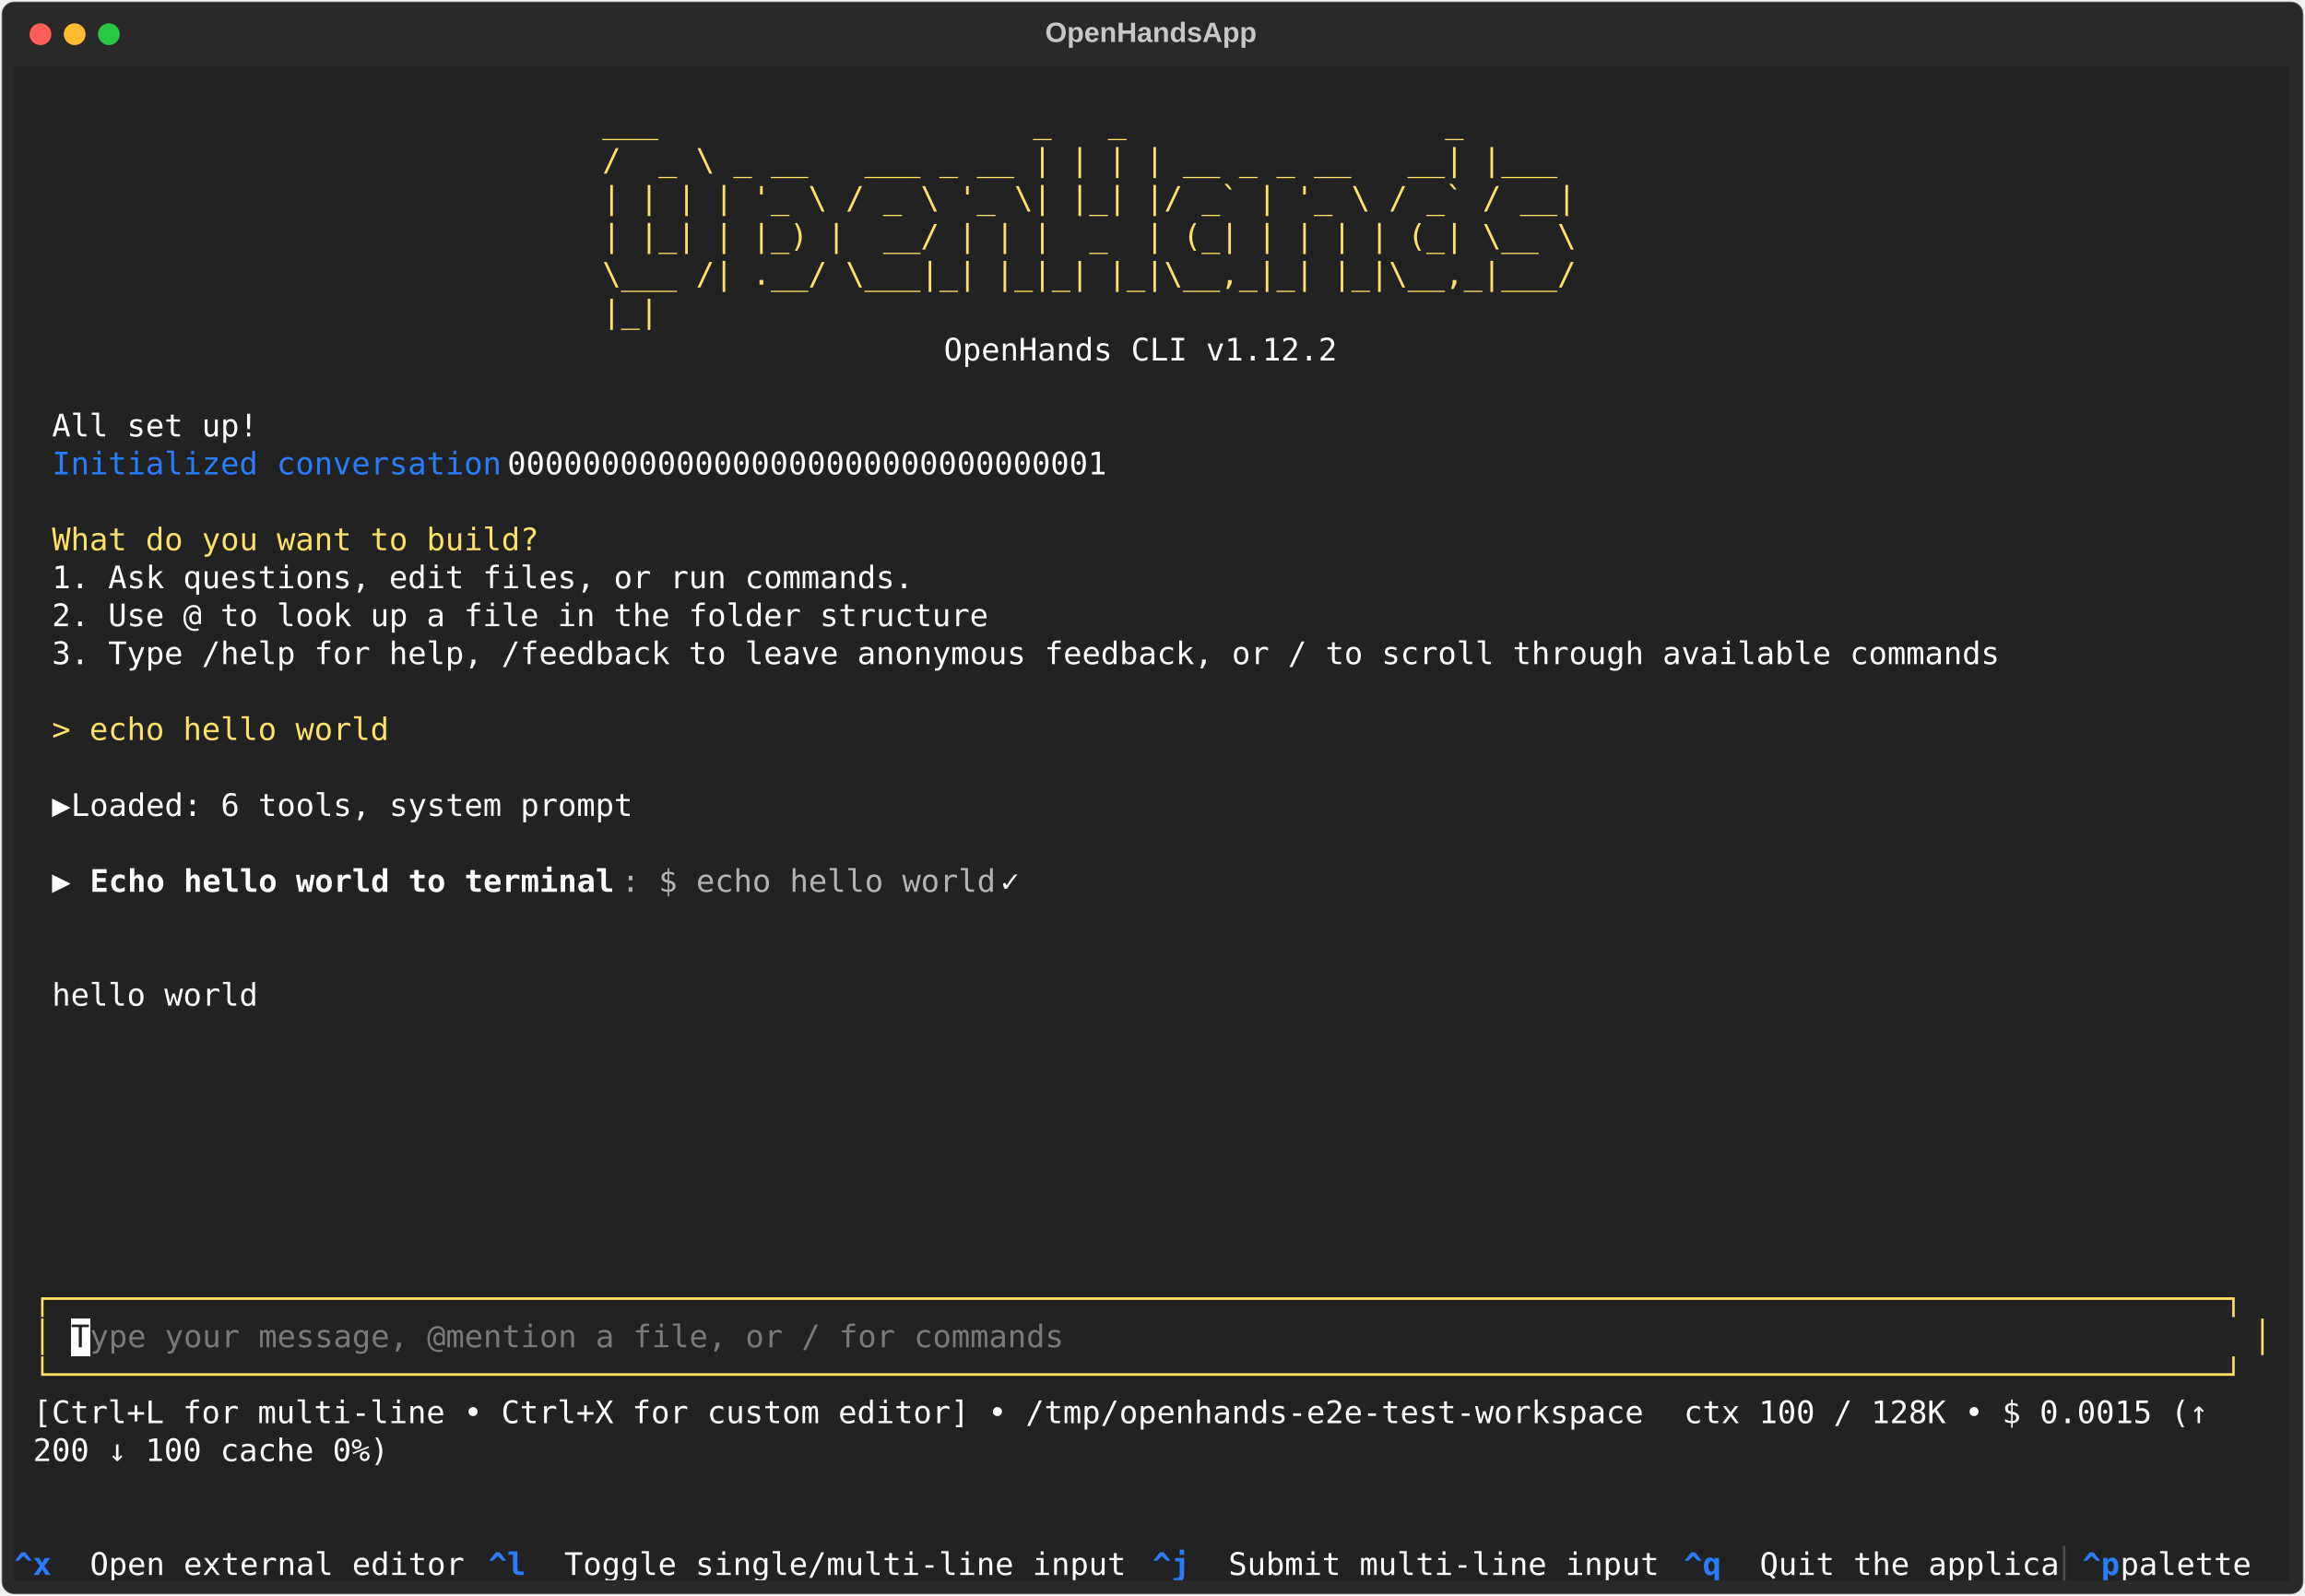
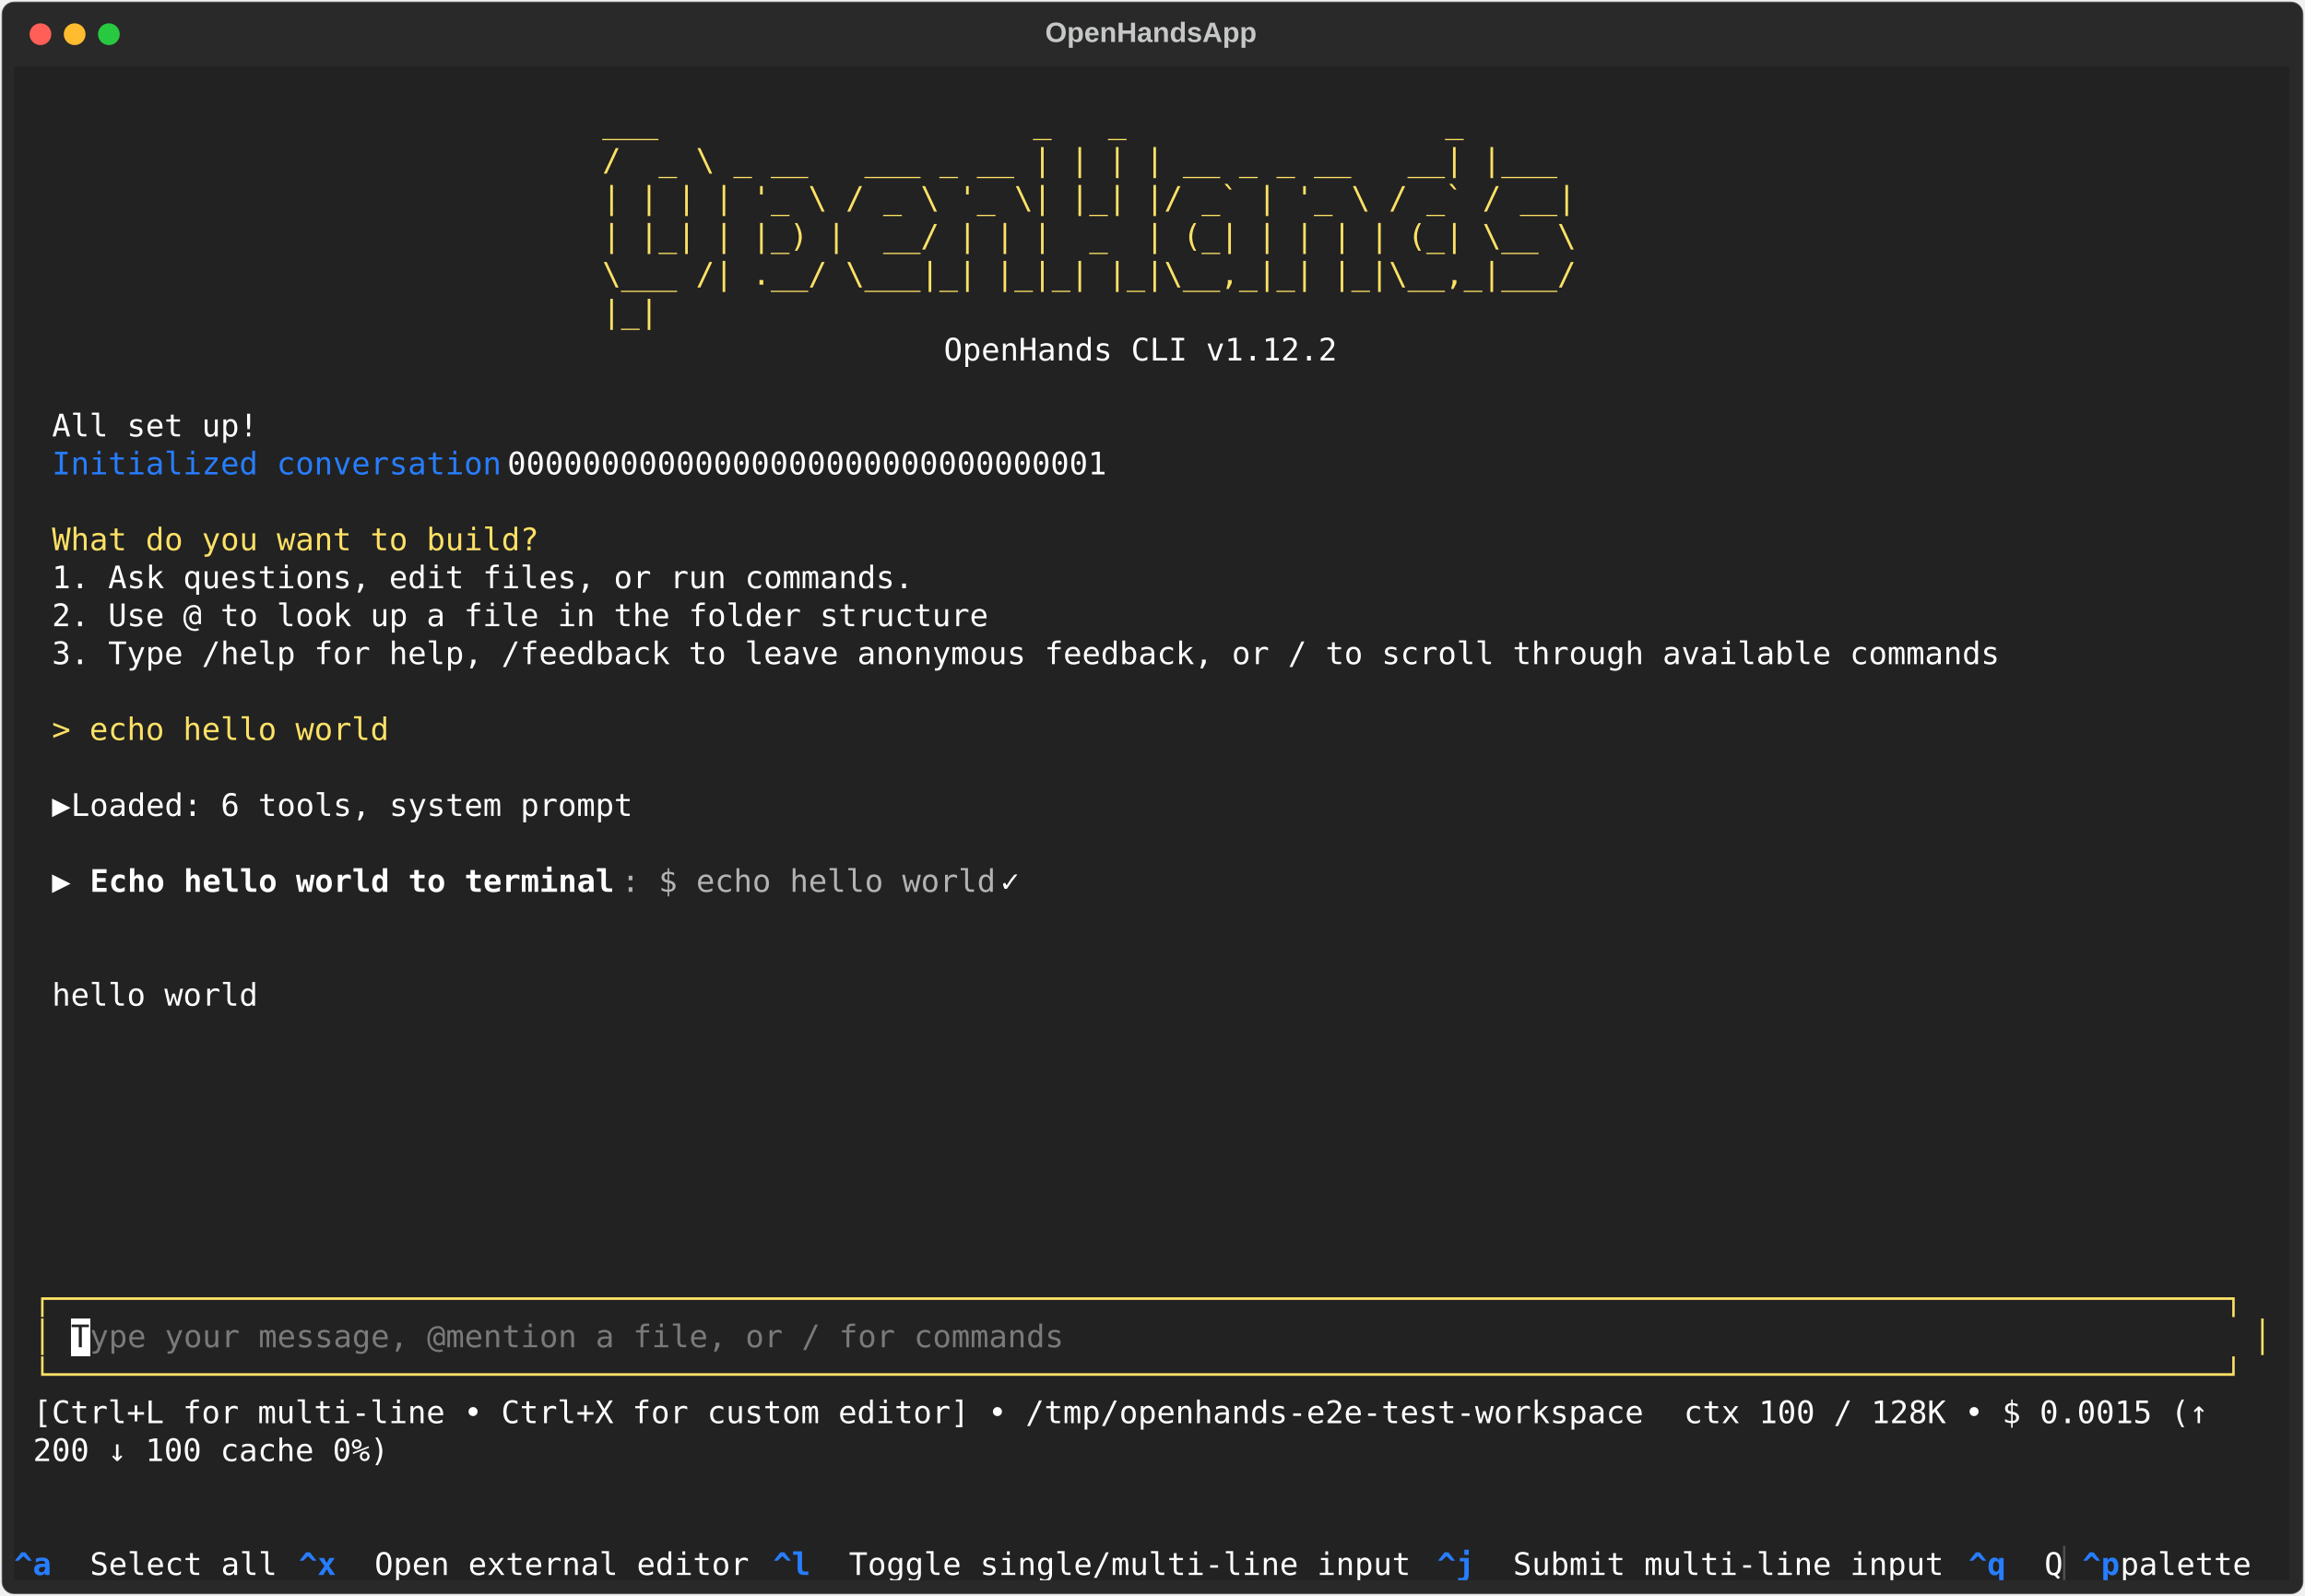
<svg xmlns="http://www.w3.org/2000/svg" class="rich-terminal" viewBox="0 0 1482 1026.0">
  <style>

    @font-face {
        font-family: "Fira Code";
        src: local("FiraCode-Regular"),
                url("https://cdnjs.cloudflare.com/ajax/libs/firacode/6.2.0/woff2/FiraCode-Regular.woff2") format("woff2"),
                url("https://cdnjs.cloudflare.com/ajax/libs/firacode/6.2.0/woff/FiraCode-Regular.woff") format("woff");
        font-style: normal;
        font-weight: 400;
    }
    @font-face {
        font-family: "Fira Code";
        src: local("FiraCode-Bold"),
                url("https://cdnjs.cloudflare.com/ajax/libs/firacode/6.2.0/woff2/FiraCode-Bold.woff2") format("woff2"),
                url("https://cdnjs.cloudflare.com/ajax/libs/firacode/6.2.0/woff/FiraCode-Bold.woff") format("woff");
        font-style: bold;
        font-weight: 700;
    }

    .terminal-matrix {
        font-family: Fira Code, monospace;
        font-size: 20px;
        line-height: 24.4px;
        font-variant-east-asian: full-width;
    }

    .terminal-title {
        font-size: 18px;
        font-weight: bold;
        font-family: arial;
    }

    .terminal-r1 { fill: #c5c8c6 }
.terminal-r2 { fill: #ffe165 }
.terminal-r3 { fill: #ffffff }
.terminal-r4 { fill: #277dff }
.terminal-r5 { fill: #fee165 }
.terminal-r6 { fill: #ffffff;font-weight: bold }
.terminal-r7 { fill: #b3b3b3 }
.terminal-r8 { fill: #222222 }
.terminal-r9 { fill: #7a7a7a }
.terminal-r10 { fill: #277dff;font-weight: bold }
.terminal-r11 { fill: #4e4e4e }
    </style>
  <defs>
    <clipPath id="terminal-clip-terminal">
      <rect x="0" y="0" width="1463.0" height="975.0" />
    </clipPath>
    <clipPath id="terminal-line-0">
      <rect x="0" y="1.5" width="1464" height="24.65" />
    </clipPath>
    <clipPath id="terminal-line-1">
      <rect x="0" y="25.9" width="1464" height="24.65" />
    </clipPath>
    <clipPath id="terminal-line-2">
      <rect x="0" y="50.3" width="1464" height="24.65" />
    </clipPath>
    <clipPath id="terminal-line-3">
      <rect x="0" y="74.7" width="1464" height="24.65" />
    </clipPath>
    <clipPath id="terminal-line-4">
      <rect x="0" y="99.1" width="1464" height="24.65" />
    </clipPath>
    <clipPath id="terminal-line-5">
      <rect x="0" y="123.5" width="1464" height="24.65" />
    </clipPath>
    <clipPath id="terminal-line-6">
      <rect x="0" y="147.9" width="1464" height="24.65" />
    </clipPath>
    <clipPath id="terminal-line-7">
      <rect x="0" y="172.3" width="1464" height="24.65" />
    </clipPath>
    <clipPath id="terminal-line-8">
      <rect x="0" y="196.7" width="1464" height="24.65" />
    </clipPath>
    <clipPath id="terminal-line-9">
      <rect x="0" y="221.1" width="1464" height="24.65" />
    </clipPath>
    <clipPath id="terminal-line-10">
      <rect x="0" y="245.5" width="1464" height="24.65" />
    </clipPath>
    <clipPath id="terminal-line-11">
      <rect x="0" y="269.9" width="1464" height="24.65" />
    </clipPath>
    <clipPath id="terminal-line-12">
      <rect x="0" y="294.3" width="1464" height="24.65" />
    </clipPath>
    <clipPath id="terminal-line-13">
      <rect x="0" y="318.7" width="1464" height="24.65" />
    </clipPath>
    <clipPath id="terminal-line-14">
      <rect x="0" y="343.1" width="1464" height="24.65" />
    </clipPath>
    <clipPath id="terminal-line-15">
      <rect x="0" y="367.5" width="1464" height="24.65" />
    </clipPath>
    <clipPath id="terminal-line-16">
      <rect x="0" y="391.9" width="1464" height="24.65" />
    </clipPath>
    <clipPath id="terminal-line-17">
      <rect x="0" y="416.3" width="1464" height="24.65" />
    </clipPath>
    <clipPath id="terminal-line-18">
      <rect x="0" y="440.7" width="1464" height="24.65" />
    </clipPath>
    <clipPath id="terminal-line-19">
      <rect x="0" y="465.1" width="1464" height="24.65" />
    </clipPath>
    <clipPath id="terminal-line-20">
      <rect x="0" y="489.5" width="1464" height="24.65" />
    </clipPath>
    <clipPath id="terminal-line-21">
      <rect x="0" y="513.9" width="1464" height="24.65" />
    </clipPath>
    <clipPath id="terminal-line-22">
      <rect x="0" y="538.3" width="1464" height="24.65" />
    </clipPath>
    <clipPath id="terminal-line-23">
      <rect x="0" y="562.7" width="1464" height="24.65" />
    </clipPath>
    <clipPath id="terminal-line-24">
      <rect x="0" y="587.1" width="1464" height="24.65" />
    </clipPath>
    <clipPath id="terminal-line-25">
      <rect x="0" y="611.5" width="1464" height="24.65" />
    </clipPath>
    <clipPath id="terminal-line-26">
      <rect x="0" y="635.9" width="1464" height="24.65" />
    </clipPath>
    <clipPath id="terminal-line-27">
      <rect x="0" y="660.3" width="1464" height="24.65" />
    </clipPath>
    <clipPath id="terminal-line-28">
      <rect x="0" y="684.7" width="1464" height="24.65" />
    </clipPath>
    <clipPath id="terminal-line-29">
      <rect x="0" y="709.1" width="1464" height="24.65" />
    </clipPath>
    <clipPath id="terminal-line-30">
      <rect x="0" y="733.5" width="1464" height="24.65" />
    </clipPath>
    <clipPath id="terminal-line-31">
      <rect x="0" y="757.9" width="1464" height="24.65" />
    </clipPath>
    <clipPath id="terminal-line-32">
      <rect x="0" y="782.3" width="1464" height="24.65" />
    </clipPath>
    <clipPath id="terminal-line-33">
      <rect x="0" y="806.7" width="1464" height="24.65" />
    </clipPath>
    <clipPath id="terminal-line-34">
      <rect x="0" y="831.1" width="1464" height="24.65" />
    </clipPath>
    <clipPath id="terminal-line-35">
      <rect x="0" y="855.5" width="1464" height="24.65" />
    </clipPath>
    <clipPath id="terminal-line-36">
      <rect x="0" y="879.9" width="1464" height="24.65" />
    </clipPath>
    <clipPath id="terminal-line-37">
      <rect x="0" y="904.3" width="1464" height="24.65" />
    </clipPath>
    <clipPath id="terminal-line-38">
      <rect x="0" y="928.7" width="1464" height="24.65" />
    </clipPath>
  </defs>
  <rect fill="#292929" stroke="rgba(255,255,255,0.35)" stroke-width="1" x="1" y="1" width="1480" height="1024" rx="8" />
  <text class="terminal-title" fill="#c5c8c6" text-anchor="middle" x="740" y="27">OpenHandsApp</text>
  <g transform="translate(26,22)">
    <circle cx="0" cy="0" r="7" fill="#ff5f57" />
    <circle cx="22" cy="0" r="7" fill="#febc2e" />
    <circle cx="44" cy="0" r="7" fill="#28c840" />
  </g>
  <g transform="translate(9, 41)" clip-path="url(#terminal-clip-terminal)">
    <rect fill="#222222" x="0" y="1.5" width="1464" height="24.65" shape-rendering="crispEdges" />
    <rect fill="#222222" x="0" y="25.9" width="378.2" height="24.65" shape-rendering="crispEdges" />
    <rect fill="#222222" x="378.2" y="25.9" width="695.4" height="24.65" shape-rendering="crispEdges" />
    <rect fill="#222222" x="1073.6" y="25.9" width="390.4" height="24.65" shape-rendering="crispEdges" />
    <rect fill="#222222" x="0" y="50.3" width="378.2" height="24.65" shape-rendering="crispEdges" />
    <rect fill="#222222" x="378.2" y="50.3" width="695.4" height="24.65" shape-rendering="crispEdges" />
    <rect fill="#222222" x="1073.6" y="50.3" width="390.4" height="24.65" shape-rendering="crispEdges" />
    <rect fill="#222222" x="0" y="74.7" width="378.2" height="24.65" shape-rendering="crispEdges" />
    <rect fill="#222222" x="378.2" y="74.7" width="695.4" height="24.65" shape-rendering="crispEdges" />
    <rect fill="#222222" x="1073.6" y="74.7" width="390.4" height="24.65" shape-rendering="crispEdges" />
    <rect fill="#222222" x="0" y="99.1" width="378.2" height="24.65" shape-rendering="crispEdges" />
    <rect fill="#222222" x="378.2" y="99.1" width="695.4" height="24.65" shape-rendering="crispEdges" />
    <rect fill="#222222" x="1073.6" y="99.1" width="390.4" height="24.65" shape-rendering="crispEdges" />
    <rect fill="#222222" x="0" y="123.5" width="378.2" height="24.65" shape-rendering="crispEdges" />
    <rect fill="#222222" x="378.2" y="123.5" width="695.4" height="24.65" shape-rendering="crispEdges" />
    <rect fill="#222222" x="1073.6" y="123.5" width="390.4" height="24.65" shape-rendering="crispEdges" />
    <rect fill="#222222" x="0" y="147.9" width="378.2" height="24.65" shape-rendering="crispEdges" />
    <rect fill="#222222" x="378.2" y="147.9" width="695.4" height="24.65" shape-rendering="crispEdges" />
    <rect fill="#222222" x="1073.6" y="147.9" width="390.4" height="24.65" shape-rendering="crispEdges" />
    <rect fill="#222222" x="0" y="172.3" width="597.8" height="24.65" shape-rendering="crispEdges" />
    <rect fill="#222222" x="597.8" y="172.3" width="256.2" height="24.65" shape-rendering="crispEdges" />
    <rect fill="#222222" x="854" y="172.3" width="610" height="24.65" shape-rendering="crispEdges" />
    <rect fill="#222222" x="0" y="196.7" width="1464" height="24.65" shape-rendering="crispEdges" />
    <rect fill="#222222" x="0" y="221.1" width="24.4" height="24.65" shape-rendering="crispEdges" />
    <rect fill="#222222" x="24.4" y="221.1" width="134.2" height="24.65" shape-rendering="crispEdges" />
    <rect fill="#222222" x="158.6" y="221.1" width="1305.4" height="24.65" shape-rendering="crispEdges" />
    <rect fill="#222222" x="0" y="245.5" width="24.4" height="24.65" shape-rendering="crispEdges" />
    <rect fill="#222222" x="24.4" y="245.5" width="292.8" height="24.65" shape-rendering="crispEdges" />
    <rect fill="#222222" x="317.2" y="245.5" width="402.6" height="24.65" shape-rendering="crispEdges" />
    <rect fill="#222222" x="719.8" y="245.5" width="744.2" height="24.65" shape-rendering="crispEdges" />
    <rect fill="#222222" x="0" y="269.9" width="1464" height="24.65" shape-rendering="crispEdges" />
    <rect fill="#222222" x="0" y="294.3" width="24.4" height="24.65" shape-rendering="crispEdges" />
    <rect fill="#222222" x="24.4" y="294.3" width="317.2" height="24.65" shape-rendering="crispEdges" />
    <rect fill="#222222" x="341.6" y="294.3" width="1122.4" height="24.65" shape-rendering="crispEdges" />
    <rect fill="#222222" x="0" y="318.7" width="24.4" height="24.65" shape-rendering="crispEdges" />
    <rect fill="#222222" x="24.4" y="318.7" width="561.2" height="24.65" shape-rendering="crispEdges" />
    <rect fill="#222222" x="585.6" y="318.7" width="878.4" height="24.65" shape-rendering="crispEdges" />
    <rect fill="#222222" x="0" y="343.1" width="24.4" height="24.65" shape-rendering="crispEdges" />
    <rect fill="#222222" x="24.4" y="343.1" width="610" height="24.65" shape-rendering="crispEdges" />
    <rect fill="#222222" x="634.4" y="343.1" width="829.6" height="24.65" shape-rendering="crispEdges" />
    <rect fill="#222222" x="0" y="367.5" width="24.4" height="24.65" shape-rendering="crispEdges" />
    <rect fill="#222222" x="24.4" y="367.5" width="1268.8" height="24.65" shape-rendering="crispEdges" />
    <rect fill="#222222" x="1293.2" y="367.5" width="170.8" height="24.65" shape-rendering="crispEdges" />
    <rect fill="#222222" x="0" y="391.9" width="1464" height="24.65" shape-rendering="crispEdges" />
    <rect fill="#222222" x="0" y="416.3" width="24.4" height="24.65" shape-rendering="crispEdges" />
    <rect fill="#222222" x="24.4" y="416.3" width="219.6" height="24.65" shape-rendering="crispEdges" />
    <rect fill="#222222" x="244" y="416.3" width="1220" height="24.65" shape-rendering="crispEdges" />
    <rect fill="#222222" x="0" y="440.7" width="1464" height="24.65" shape-rendering="crispEdges" />
    <rect fill="#222222" x="0" y="465.1" width="24.4" height="24.65" shape-rendering="crispEdges" />
    <rect fill="#222222" x="24.4" y="465.1" width="12.2" height="24.65" shape-rendering="crispEdges" />
    <rect fill="#222222" x="36.6" y="465.1" width="378.2" height="24.65" shape-rendering="crispEdges" />
    <rect fill="#222222" x="414.8" y="465.1" width="1049.2" height="24.65" shape-rendering="crispEdges" />
    <rect fill="#222222" x="0" y="489.5" width="1464" height="24.65" shape-rendering="crispEdges" />
    <rect fill="#222222" x="0" y="513.9" width="24.4" height="24.65" shape-rendering="crispEdges" />
    <rect fill="#222222" x="24.4" y="513.9" width="12.2" height="24.65" shape-rendering="crispEdges" />
    <rect fill="#222222" x="36.6" y="513.9" width="12.2" height="24.65" shape-rendering="crispEdges" />
    <rect fill="#222222" x="48.8" y="513.9" width="341.6" height="24.65" shape-rendering="crispEdges" />
    <rect fill="#222222" x="390.4" y="513.9" width="244" height="24.65" shape-rendering="crispEdges" />
    <rect fill="#222222" x="634.4" y="513.9" width="24.4" height="24.65" shape-rendering="crispEdges" />
    <rect fill="#222222" x="658.8" y="513.9" width="805.2" height="24.65" shape-rendering="crispEdges" />
    <rect fill="#222222" x="0" y="538.3" width="1464" height="24.65" shape-rendering="crispEdges" />
    <rect fill="#222222" x="0" y="562.7" width="1464" height="24.65" shape-rendering="crispEdges" />
    <rect fill="#222222" x="0" y="587.1" width="24.4" height="24.65" shape-rendering="crispEdges" />
    <rect fill="#222222" x="24.4" y="587.1" width="134.2" height="24.65" shape-rendering="crispEdges" />
    <rect fill="#222222" x="158.6" y="587.1" width="1305.4" height="24.65" shape-rendering="crispEdges" />
    <rect fill="#222222" x="0" y="611.5" width="1464" height="24.65" shape-rendering="crispEdges" />
    <rect fill="#222222" x="0" y="635.9" width="1464" height="24.65" shape-rendering="crispEdges" />
    <rect fill="#222222" x="0" y="660.3" width="1464" height="24.65" shape-rendering="crispEdges" />
    <rect fill="#222222" x="0" y="684.7" width="1464" height="24.65" shape-rendering="crispEdges" />
    <rect fill="#222222" x="0" y="709.1" width="1464" height="24.65" shape-rendering="crispEdges" />
    <rect fill="#222222" x="0" y="733.5" width="1464" height="24.65" shape-rendering="crispEdges" />
    <rect fill="#222222" x="0" y="757.9" width="12.2" height="24.65" shape-rendering="crispEdges" />
    <rect fill="#222222" x="12.2" y="757.9" width="12.2" height="24.65" shape-rendering="crispEdges" />
    <rect fill="#222222" x="24.4" y="757.9" width="1439.6" height="24.65" shape-rendering="crispEdges" />
    <rect fill="#222222" x="0" y="782.3" width="12.2" height="24.65" shape-rendering="crispEdges" />
    <rect fill="#222222" x="12.2" y="782.3" width="1439.6" height="24.65" shape-rendering="crispEdges" />
    <rect fill="#222222" x="1451.8" y="782.3" width="12.2" height="24.65" shape-rendering="crispEdges" />
    <rect fill="#222222" x="0" y="806.7" width="12.2" height="24.65" shape-rendering="crispEdges" />
    <rect fill="#222222" x="12.2" y="806.7" width="12.2" height="24.65" shape-rendering="crispEdges" />
    <rect fill="#222222" x="24.4" y="806.7" width="12.2" height="24.65" shape-rendering="crispEdges" />
    <rect fill="#ffffff" x="36.6" y="806.7" width="12.2" height="24.65" shape-rendering="crispEdges" />
    <rect fill="#222222" x="48.8" y="806.7" width="634.4" height="24.65" shape-rendering="crispEdges" />
    <rect fill="#222222" x="683.2" y="806.7" width="756.4" height="24.65" shape-rendering="crispEdges" />
    <rect fill="#222222" x="1439.6" y="806.7" width="12.2" height="24.65" shape-rendering="crispEdges" />
    <rect fill="#222222" x="1451.8" y="806.7" width="12.2" height="24.65" shape-rendering="crispEdges" />
    <rect fill="#222222" x="0" y="831.1" width="12.2" height="24.65" shape-rendering="crispEdges" />
    <rect fill="#222222" x="12.2" y="831.1" width="1439.6" height="24.65" shape-rendering="crispEdges" />
    <rect fill="#222222" x="1451.8" y="831.1" width="12.2" height="24.65" shape-rendering="crispEdges" />
    <rect fill="#222222" x="0" y="855.5" width="12.2" height="24.65" shape-rendering="crispEdges" />
    <rect fill="#222222" x="12.2" y="855.5" width="1061.4" height="24.65" shape-rendering="crispEdges" />
    <rect fill="#222222" x="1073.6" y="855.5" width="341.6" height="24.65" shape-rendering="crispEdges" />
    <rect fill="#222222" x="1415.2" y="855.5" width="48.8" height="24.65" shape-rendering="crispEdges" />
    <rect fill="#222222" x="0" y="879.9" width="12.2" height="24.65" shape-rendering="crispEdges" />
    <rect fill="#222222" x="12.2" y="879.9" width="231.8" height="24.65" shape-rendering="crispEdges" />
    <rect fill="#222222" x="244" y="879.9" width="1220" height="24.65" shape-rendering="crispEdges" />
    <rect fill="#222222" x="0" y="904.3" width="1464" height="24.65" shape-rendering="crispEdges" />
    <rect fill="#222222" x="0" y="928.7" width="1464" height="24.65" shape-rendering="crispEdges" />
    <rect fill="#222222" x="0" y="953.1" width="48.8" height="24.65" shape-rendering="crispEdges" />
-     <rect fill="#222222" x="48.8" y="953.1" width="256.2" height="24.65" shape-rendering="crispEdges" />
-     <rect fill="#222222" x="305" y="953.1" width="48.8" height="24.65" shape-rendering="crispEdges" />
-     <rect fill="#222222" x="353.8" y="953.1" width="378.2" height="24.65" shape-rendering="crispEdges" />
-     <rect fill="#222222" x="732" y="953.1" width="48.8" height="24.65" shape-rendering="crispEdges" />
-     <rect fill="#222222" x="780.8" y="953.1" width="292.8" height="24.65" shape-rendering="crispEdges" />
-     <rect fill="#222222" x="1073.6" y="953.1" width="48.8" height="24.65" shape-rendering="crispEdges" />
-     <rect fill="#222222" x="1122.4" y="953.1" width="195.2" height="24.65" shape-rendering="crispEdges" />
+     <rect fill="#222222" x="48.8" y="953.1" width="134.2" height="24.65" shape-rendering="crispEdges" />
+     <rect fill="#222222" x="183" y="953.1" width="48.8" height="24.65" shape-rendering="crispEdges" />
+     <rect fill="#222222" x="231.8" y="953.1" width="256.2" height="24.65" shape-rendering="crispEdges" />
+     <rect fill="#222222" x="488" y="953.1" width="48.8" height="24.65" shape-rendering="crispEdges" />
+     <rect fill="#222222" x="536.8" y="953.1" width="378.2" height="24.65" shape-rendering="crispEdges" />
+     <rect fill="#222222" x="915" y="953.1" width="48.8" height="24.65" shape-rendering="crispEdges" />
+     <rect fill="#222222" x="963.8" y="953.1" width="292.8" height="24.65" shape-rendering="crispEdges" />
+     <rect fill="#222222" x="1256.6" y="953.1" width="48.8" height="24.65" shape-rendering="crispEdges" />
+     <rect fill="#222222" x="1305.4" y="953.1" width="12.2" height="24.65" shape-rendering="crispEdges" />
    <rect fill="#222222" x="1317.6" y="953.1" width="12.2" height="24.65" shape-rendering="crispEdges" />
    <rect fill="#222222" x="1329.8" y="953.1" width="24.4" height="24.65" shape-rendering="crispEdges" />
    <rect fill="#222222" x="1354.2" y="953.1" width="97.6" height="24.65" shape-rendering="crispEdges" />
    <rect fill="#222222" x="1451.8" y="953.1" width="12.2" height="24.65" shape-rendering="crispEdges" />
    <g class="terminal-matrix">
      <text class="terminal-r1" x="1464" y="20" textLength="12.2" clip-path="url(#terminal-line-0)">
</text>
      <text class="terminal-r2" x="378.2" y="44.4" textLength="695.4" clip-path="url(#terminal-line-1)">     ___                    _   _                 _      </text>
      <text class="terminal-r1" x="1464" y="44.4" textLength="12.2" clip-path="url(#terminal-line-1)">
</text>
      <text class="terminal-r2" x="378.2" y="68.8" textLength="695.4" clip-path="url(#terminal-line-2)">    /  _ \ _ __   ___ _ __ | | | | __ _ _ __   __| |___  </text>
      <text class="terminal-r1" x="1464" y="68.8" textLength="12.2" clip-path="url(#terminal-line-2)">
</text>
      <text class="terminal-r2" x="378.2" y="93.2" textLength="695.4" clip-path="url(#terminal-line-3)">    | | | | '_ \ / _ \ '_ \| |_| |/ _` | '_ \ / _` / __| </text>
      <text class="terminal-r1" x="1464" y="93.2" textLength="12.2" clip-path="url(#terminal-line-3)">
</text>
      <text class="terminal-r2" x="378.2" y="117.6" textLength="695.4" clip-path="url(#terminal-line-4)">    | |_| | |_) |  __/ | | |  _  | (_| | | | | (_| \__ \ </text>
      <text class="terminal-r1" x="1464" y="117.6" textLength="12.2" clip-path="url(#terminal-line-4)">
</text>
      <text class="terminal-r2" x="378.2" y="142" textLength="695.4" clip-path="url(#terminal-line-5)">    \___ /| .__/ \___|_| |_|_| |_|\__,_|_| |_|\__,_|___/ </text>
      <text class="terminal-r1" x="1464" y="142" textLength="12.2" clip-path="url(#terminal-line-5)">
</text>
      <text class="terminal-r2" x="378.2" y="166.4" textLength="695.4" clip-path="url(#terminal-line-6)">          |_|                                            </text>
      <text class="terminal-r1" x="1464" y="166.4" textLength="12.2" clip-path="url(#terminal-line-6)">
</text>
      <text class="terminal-r3" x="597.8" y="190.8" textLength="256.2" clip-path="url(#terminal-line-7)">OpenHands CLI v1.12.2</text>
      <text class="terminal-r1" x="1464" y="190.8" textLength="12.2" clip-path="url(#terminal-line-7)">
</text>
      <text class="terminal-r1" x="1464" y="215.2" textLength="12.2" clip-path="url(#terminal-line-8)">
</text>
      <text class="terminal-r3" x="24.4" y="239.6" textLength="134.2" clip-path="url(#terminal-line-9)">All set up!</text>
      <text class="terminal-r1" x="1464" y="239.6" textLength="12.2" clip-path="url(#terminal-line-9)">
</text>
      <text class="terminal-r4" x="24.4" y="264" textLength="292.8" clip-path="url(#terminal-line-10)">Initialized conversation</text>
      <text class="terminal-r3" x="317.2" y="264" textLength="402.6" clip-path="url(#terminal-line-10)"> 00000000000000000000000000000001</text>
      <text class="terminal-r1" x="1464" y="264" textLength="12.2" clip-path="url(#terminal-line-10)">
</text>
      <text class="terminal-r1" x="1464" y="288.4" textLength="12.2" clip-path="url(#terminal-line-11)">
</text>
      <text class="terminal-r2" x="24.4" y="312.8" textLength="317.2" clip-path="url(#terminal-line-12)">What do you want to build?</text>
      <text class="terminal-r1" x="1464" y="312.8" textLength="12.2" clip-path="url(#terminal-line-12)">
</text>
      <text class="terminal-r3" x="24.4" y="337.2" textLength="561.2" clip-path="url(#terminal-line-13)">1. Ask questions, edit files, or run commands.</text>
      <text class="terminal-r1" x="1464" y="337.2" textLength="12.2" clip-path="url(#terminal-line-13)">
</text>
      <text class="terminal-r3" x="24.4" y="361.6" textLength="610" clip-path="url(#terminal-line-14)">2. Use @ to look up a file in the folder structure</text>
      <text class="terminal-r1" x="1464" y="361.6" textLength="12.2" clip-path="url(#terminal-line-14)">
</text>
      <text class="terminal-r3" x="24.4" y="386" textLength="1268.8" clip-path="url(#terminal-line-15)">3. Type /help for help, /feedback to leave anonymous feedback, or / to scroll through available commands</text>
      <text class="terminal-r1" x="1464" y="386" textLength="12.2" clip-path="url(#terminal-line-15)">
</text>
      <text class="terminal-r1" x="1464" y="410.4" textLength="12.2" clip-path="url(#terminal-line-16)">
</text>
      <text class="terminal-r5" x="24.4" y="434.8" textLength="219.6" clip-path="url(#terminal-line-17)">&gt; echo hello world</text>
      <text class="terminal-r1" x="1464" y="434.8" textLength="12.2" clip-path="url(#terminal-line-17)">
</text>
      <text class="terminal-r1" x="1464" y="459.2" textLength="12.2" clip-path="url(#terminal-line-18)">
</text>
      <text class="terminal-r3" x="24.4" y="483.6" textLength="12.2" clip-path="url(#terminal-line-19)">▶</text>
      <text class="terminal-r3" x="36.6" y="483.6" textLength="378.2" clip-path="url(#terminal-line-19)"> Loaded: 6 tools, system prompt</text>
      <text class="terminal-r1" x="1464" y="483.6" textLength="12.2" clip-path="url(#terminal-line-19)">
</text>
      <text class="terminal-r1" x="1464" y="508" textLength="12.2" clip-path="url(#terminal-line-20)">
</text>
      <text class="terminal-r3" x="24.4" y="532.4" textLength="12.2" clip-path="url(#terminal-line-21)">▶</text>
      <text class="terminal-r6" x="48.8" y="532.4" textLength="341.6" clip-path="url(#terminal-line-21)">Echo hello world to terminal</text>
      <text class="terminal-r7" x="390.4" y="532.4" textLength="244" clip-path="url(#terminal-line-21)">: $ echo hello world</text>
      <text class="terminal-r3" x="634.4" y="532.4" textLength="24.4" clip-path="url(#terminal-line-21)"> ✓</text>
      <text class="terminal-r1" x="1464" y="532.4" textLength="12.2" clip-path="url(#terminal-line-21)">
</text>
      <text class="terminal-r1" x="1464" y="556.8" textLength="12.2" clip-path="url(#terminal-line-22)">
</text>
      <text class="terminal-r1" x="1464" y="581.2" textLength="12.2" clip-path="url(#terminal-line-23)">
</text>
      <text class="terminal-r3" x="24.4" y="605.6" textLength="134.2" clip-path="url(#terminal-line-24)">hello world</text>
      <text class="terminal-r1" x="1464" y="605.6" textLength="12.2" clip-path="url(#terminal-line-24)">
</text>
      <text class="terminal-r1" x="1464" y="630" textLength="12.2" clip-path="url(#terminal-line-25)">
</text>
      <text class="terminal-r1" x="1464" y="654.4" textLength="12.2" clip-path="url(#terminal-line-26)">
</text>
      <text class="terminal-r1" x="1464" y="678.8" textLength="12.2" clip-path="url(#terminal-line-27)">
</text>
      <text class="terminal-r1" x="1464" y="703.2" textLength="12.2" clip-path="url(#terminal-line-28)">
</text>
      <text class="terminal-r1" x="1464" y="727.6" textLength="12.2" clip-path="url(#terminal-line-29)">
</text>
      <text class="terminal-r1" x="1464" y="752" textLength="12.2" clip-path="url(#terminal-line-30)">
</text>
      <text class="terminal-r1" x="1464" y="776.4" textLength="12.2" clip-path="url(#terminal-line-31)">
</text>
      <text class="terminal-r5" x="12.2" y="800.8" textLength="1439.6" clip-path="url(#terminal-line-32)">┌────────────────────────────────────────────────────────────────────────────────────────────────────────────────────┐</text>
      <text class="terminal-r1" x="1464" y="800.8" textLength="12.2" clip-path="url(#terminal-line-32)">
</text>
      <text class="terminal-r5" x="12.2" y="825.2" textLength="12.2" clip-path="url(#terminal-line-33)">│</text>
      <text class="terminal-r8" x="36.6" y="825.2" textLength="12.2" clip-path="url(#terminal-line-33)">T</text>
      <text class="terminal-r9" x="48.8" y="825.2" textLength="634.4" clip-path="url(#terminal-line-33)">ype your message, @mention a file, or / for commands</text>
      <text class="terminal-r5" x="1439.6" y="825.2" textLength="12.2" clip-path="url(#terminal-line-33)">│</text>
      <text class="terminal-r1" x="1464" y="825.2" textLength="12.2" clip-path="url(#terminal-line-33)">
</text>
      <text class="terminal-r5" x="12.2" y="849.6" textLength="1439.6" clip-path="url(#terminal-line-34)">└────────────────────────────────────────────────────────────────────────────────────────────────────────────────────┘</text>
      <text class="terminal-r1" x="1464" y="849.6" textLength="12.2" clip-path="url(#terminal-line-34)">
</text>
      <text class="terminal-r3" x="12.2" y="874" textLength="1061.4" clip-path="url(#terminal-line-35)">[Ctrl+L for multi-line • Ctrl+X for custom editor] • /tmp/openhands-e2e-test-workspace </text>
      <text class="terminal-r3" x="1073.6" y="874" textLength="341.6" clip-path="url(#terminal-line-35)">ctx 100 / 128K • $ 0.0015 (↑</text>
      <text class="terminal-r1" x="1464" y="874" textLength="12.2" clip-path="url(#terminal-line-35)">
</text>
      <text class="terminal-r3" x="12.2" y="898.4" textLength="231.8" clip-path="url(#terminal-line-36)">200 ↓ 100 cache 0%)</text>
      <text class="terminal-r1" x="1464" y="898.4" textLength="12.2" clip-path="url(#terminal-line-36)">
</text>
      <text class="terminal-r1" x="1464" y="922.8" textLength="12.2" clip-path="url(#terminal-line-37)">
</text>
      <text class="terminal-r1" x="1464" y="947.2" textLength="12.2" clip-path="url(#terminal-line-38)">
</text>
-       <text class="terminal-r10" x="0" y="971.6" textLength="48.8" clip-path="url(#terminal-line-39)"> ^x </text>
-       <text class="terminal-r3" x="48.8" y="971.6" textLength="256.2" clip-path="url(#terminal-line-39)">Open external editor </text>
-       <text class="terminal-r10" x="305" y="971.6" textLength="48.8" clip-path="url(#terminal-line-39)"> ^l </text>
-       <text class="terminal-r3" x="353.8" y="971.6" textLength="378.2" clip-path="url(#terminal-line-39)">Toggle single/multi-line input </text>
-       <text class="terminal-r10" x="732" y="971.6" textLength="48.8" clip-path="url(#terminal-line-39)"> ^j </text>
-       <text class="terminal-r3" x="780.8" y="971.6" textLength="292.8" clip-path="url(#terminal-line-39)">Submit multi-line input </text>
-       <text class="terminal-r10" x="1073.6" y="971.6" textLength="48.8" clip-path="url(#terminal-line-39)"> ^q </text>
-       <text class="terminal-r3" x="1122.4" y="971.6" textLength="195.2" clip-path="url(#terminal-line-39)">Quit the applica</text>
+       <text class="terminal-r10" x="0" y="971.6" textLength="48.8" clip-path="url(#terminal-line-39)"> ^a </text>
+       <text class="terminal-r3" x="48.8" y="971.6" textLength="134.2" clip-path="url(#terminal-line-39)">Select all </text>
+       <text class="terminal-r10" x="183" y="971.6" textLength="48.8" clip-path="url(#terminal-line-39)"> ^x </text>
+       <text class="terminal-r3" x="231.8" y="971.6" textLength="256.2" clip-path="url(#terminal-line-39)">Open external editor </text>
+       <text class="terminal-r10" x="488" y="971.6" textLength="48.8" clip-path="url(#terminal-line-39)"> ^l </text>
+       <text class="terminal-r3" x="536.8" y="971.6" textLength="378.2" clip-path="url(#terminal-line-39)">Toggle single/multi-line input </text>
+       <text class="terminal-r10" x="915" y="971.6" textLength="48.8" clip-path="url(#terminal-line-39)"> ^j </text>
+       <text class="terminal-r3" x="963.8" y="971.6" textLength="292.8" clip-path="url(#terminal-line-39)">Submit multi-line input </text>
+       <text class="terminal-r10" x="1256.6" y="971.6" textLength="48.8" clip-path="url(#terminal-line-39)"> ^q </text>
+       <text class="terminal-r3" x="1305.4" y="971.6" textLength="12.2" clip-path="url(#terminal-line-39)">Q</text>
      <text class="terminal-r11" x="1317.6" y="971.6" textLength="12.2" clip-path="url(#terminal-line-39)">▏</text>
      <text class="terminal-r10" x="1329.8" y="971.6" textLength="24.4" clip-path="url(#terminal-line-39)">^p</text>
      <text class="terminal-r3" x="1354.2" y="971.6" textLength="97.6" clip-path="url(#terminal-line-39)"> palette</text>
    </g>
  </g>
</svg>
